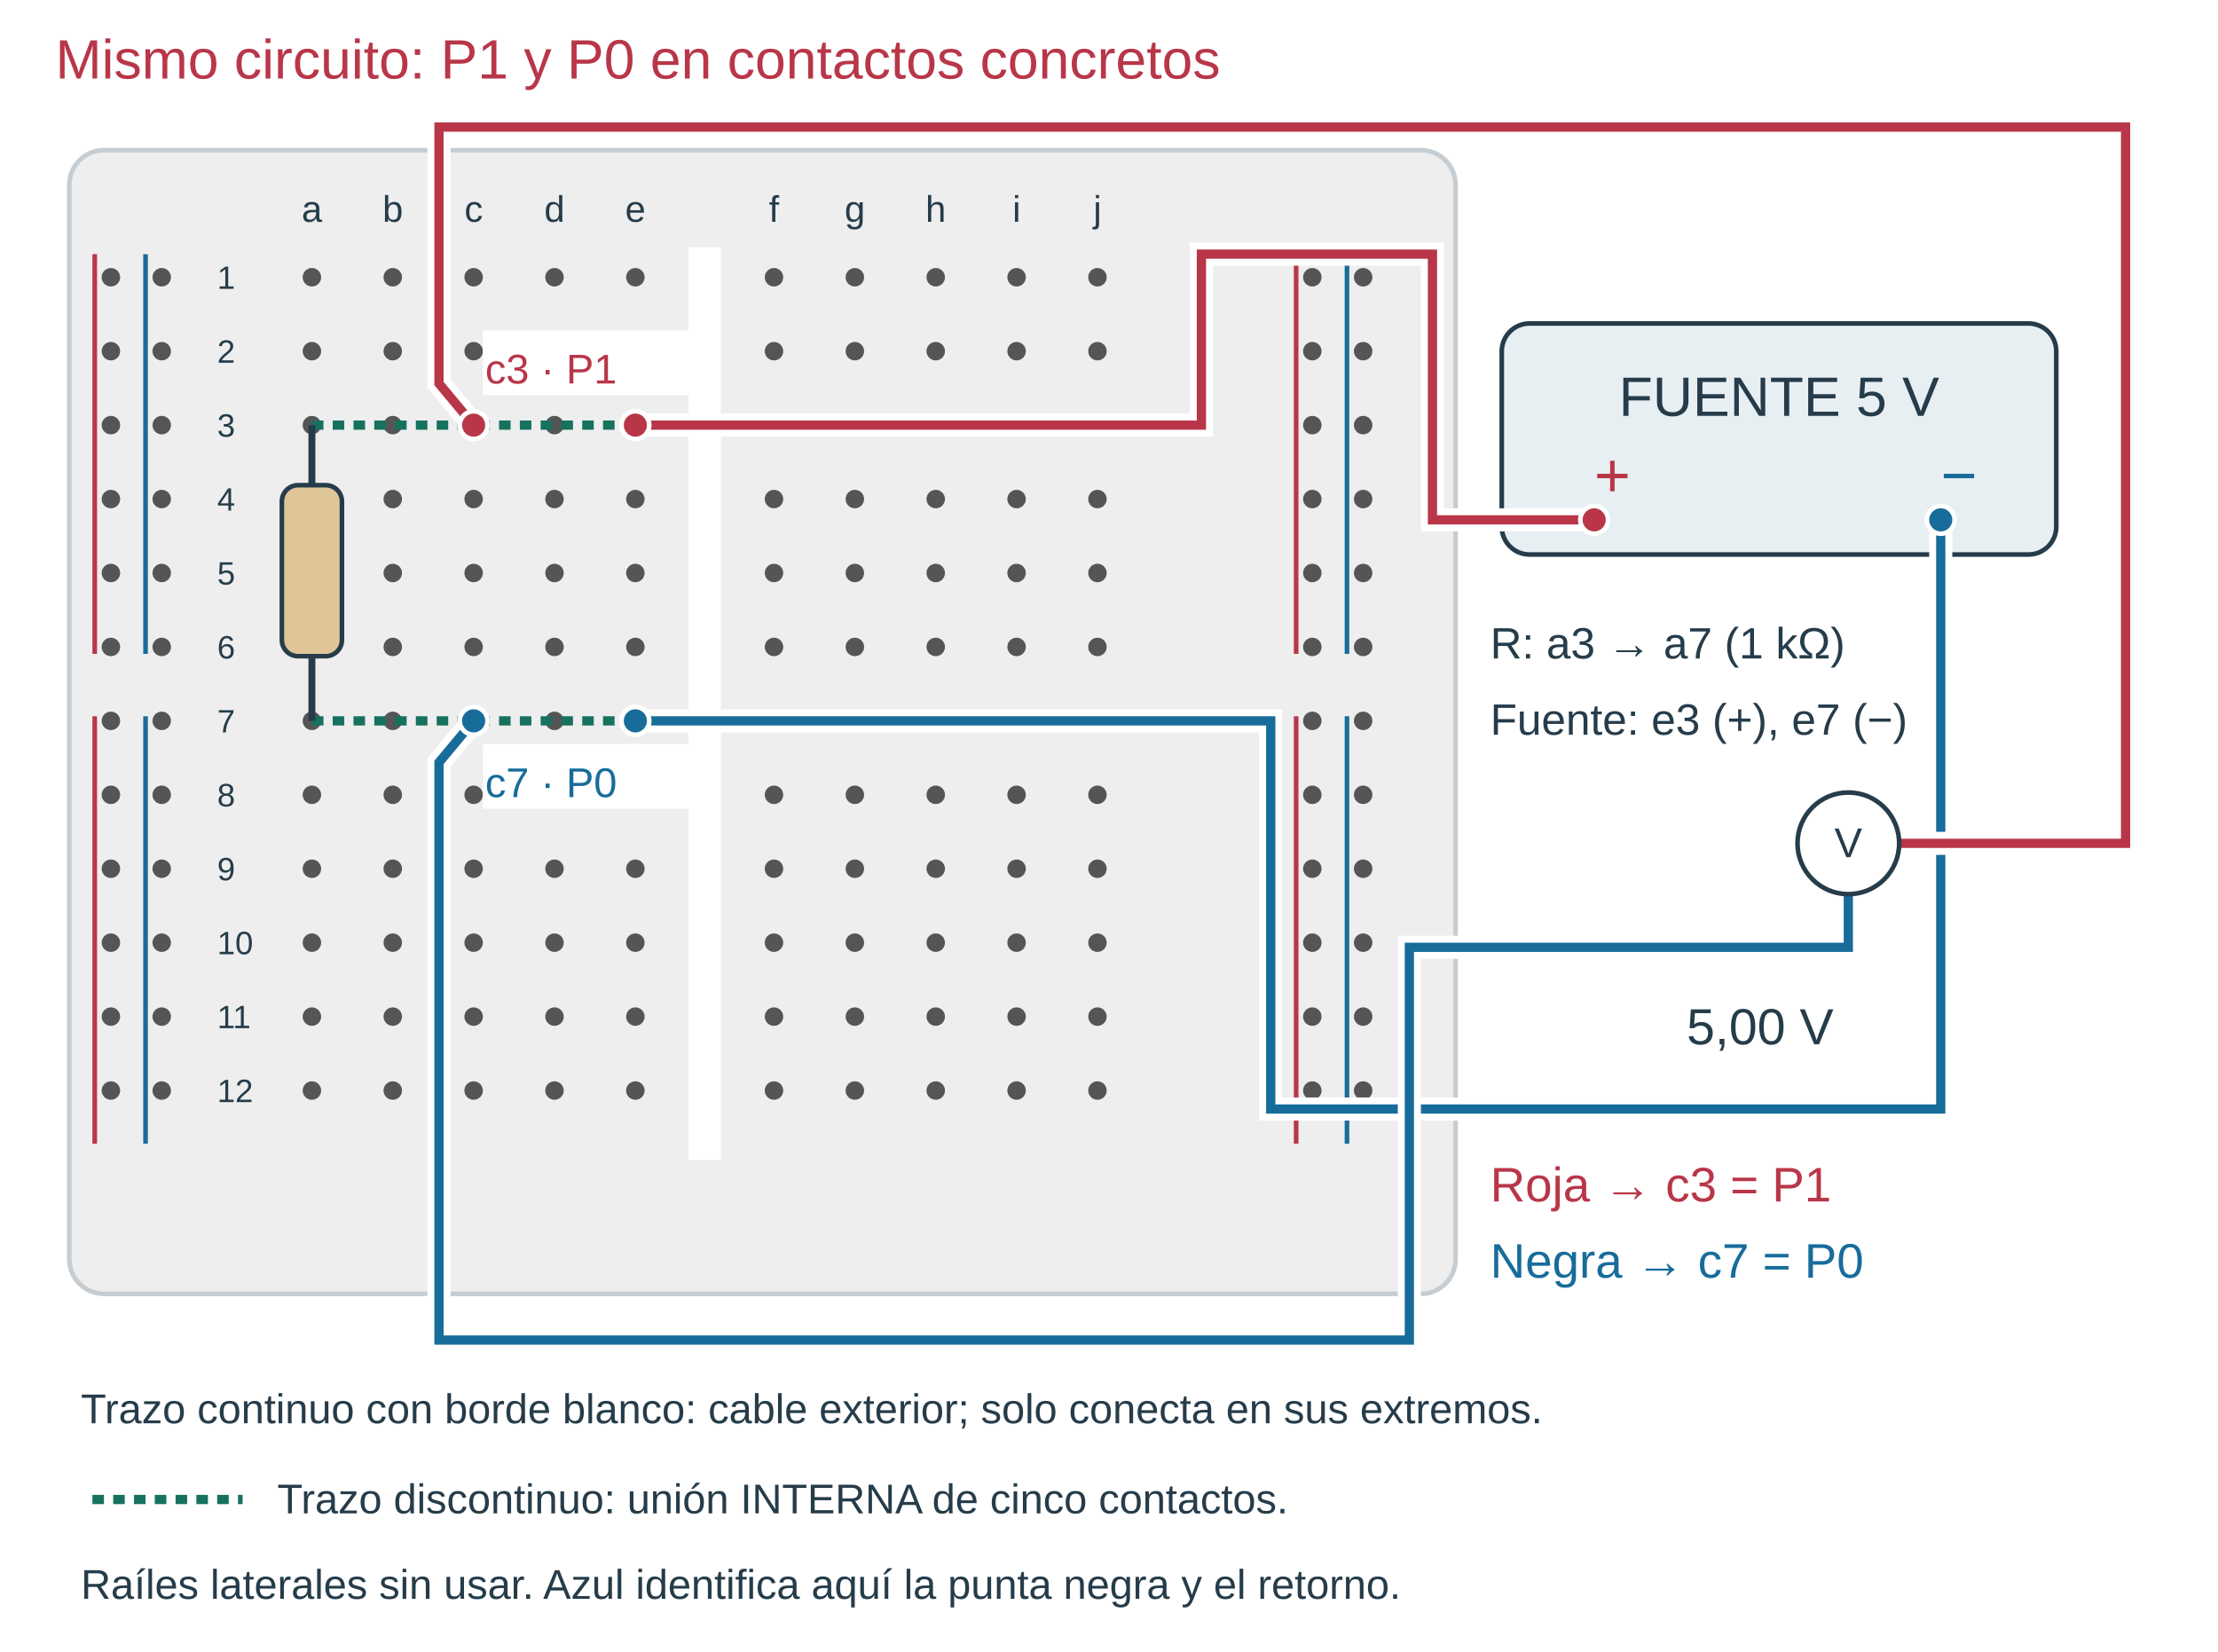
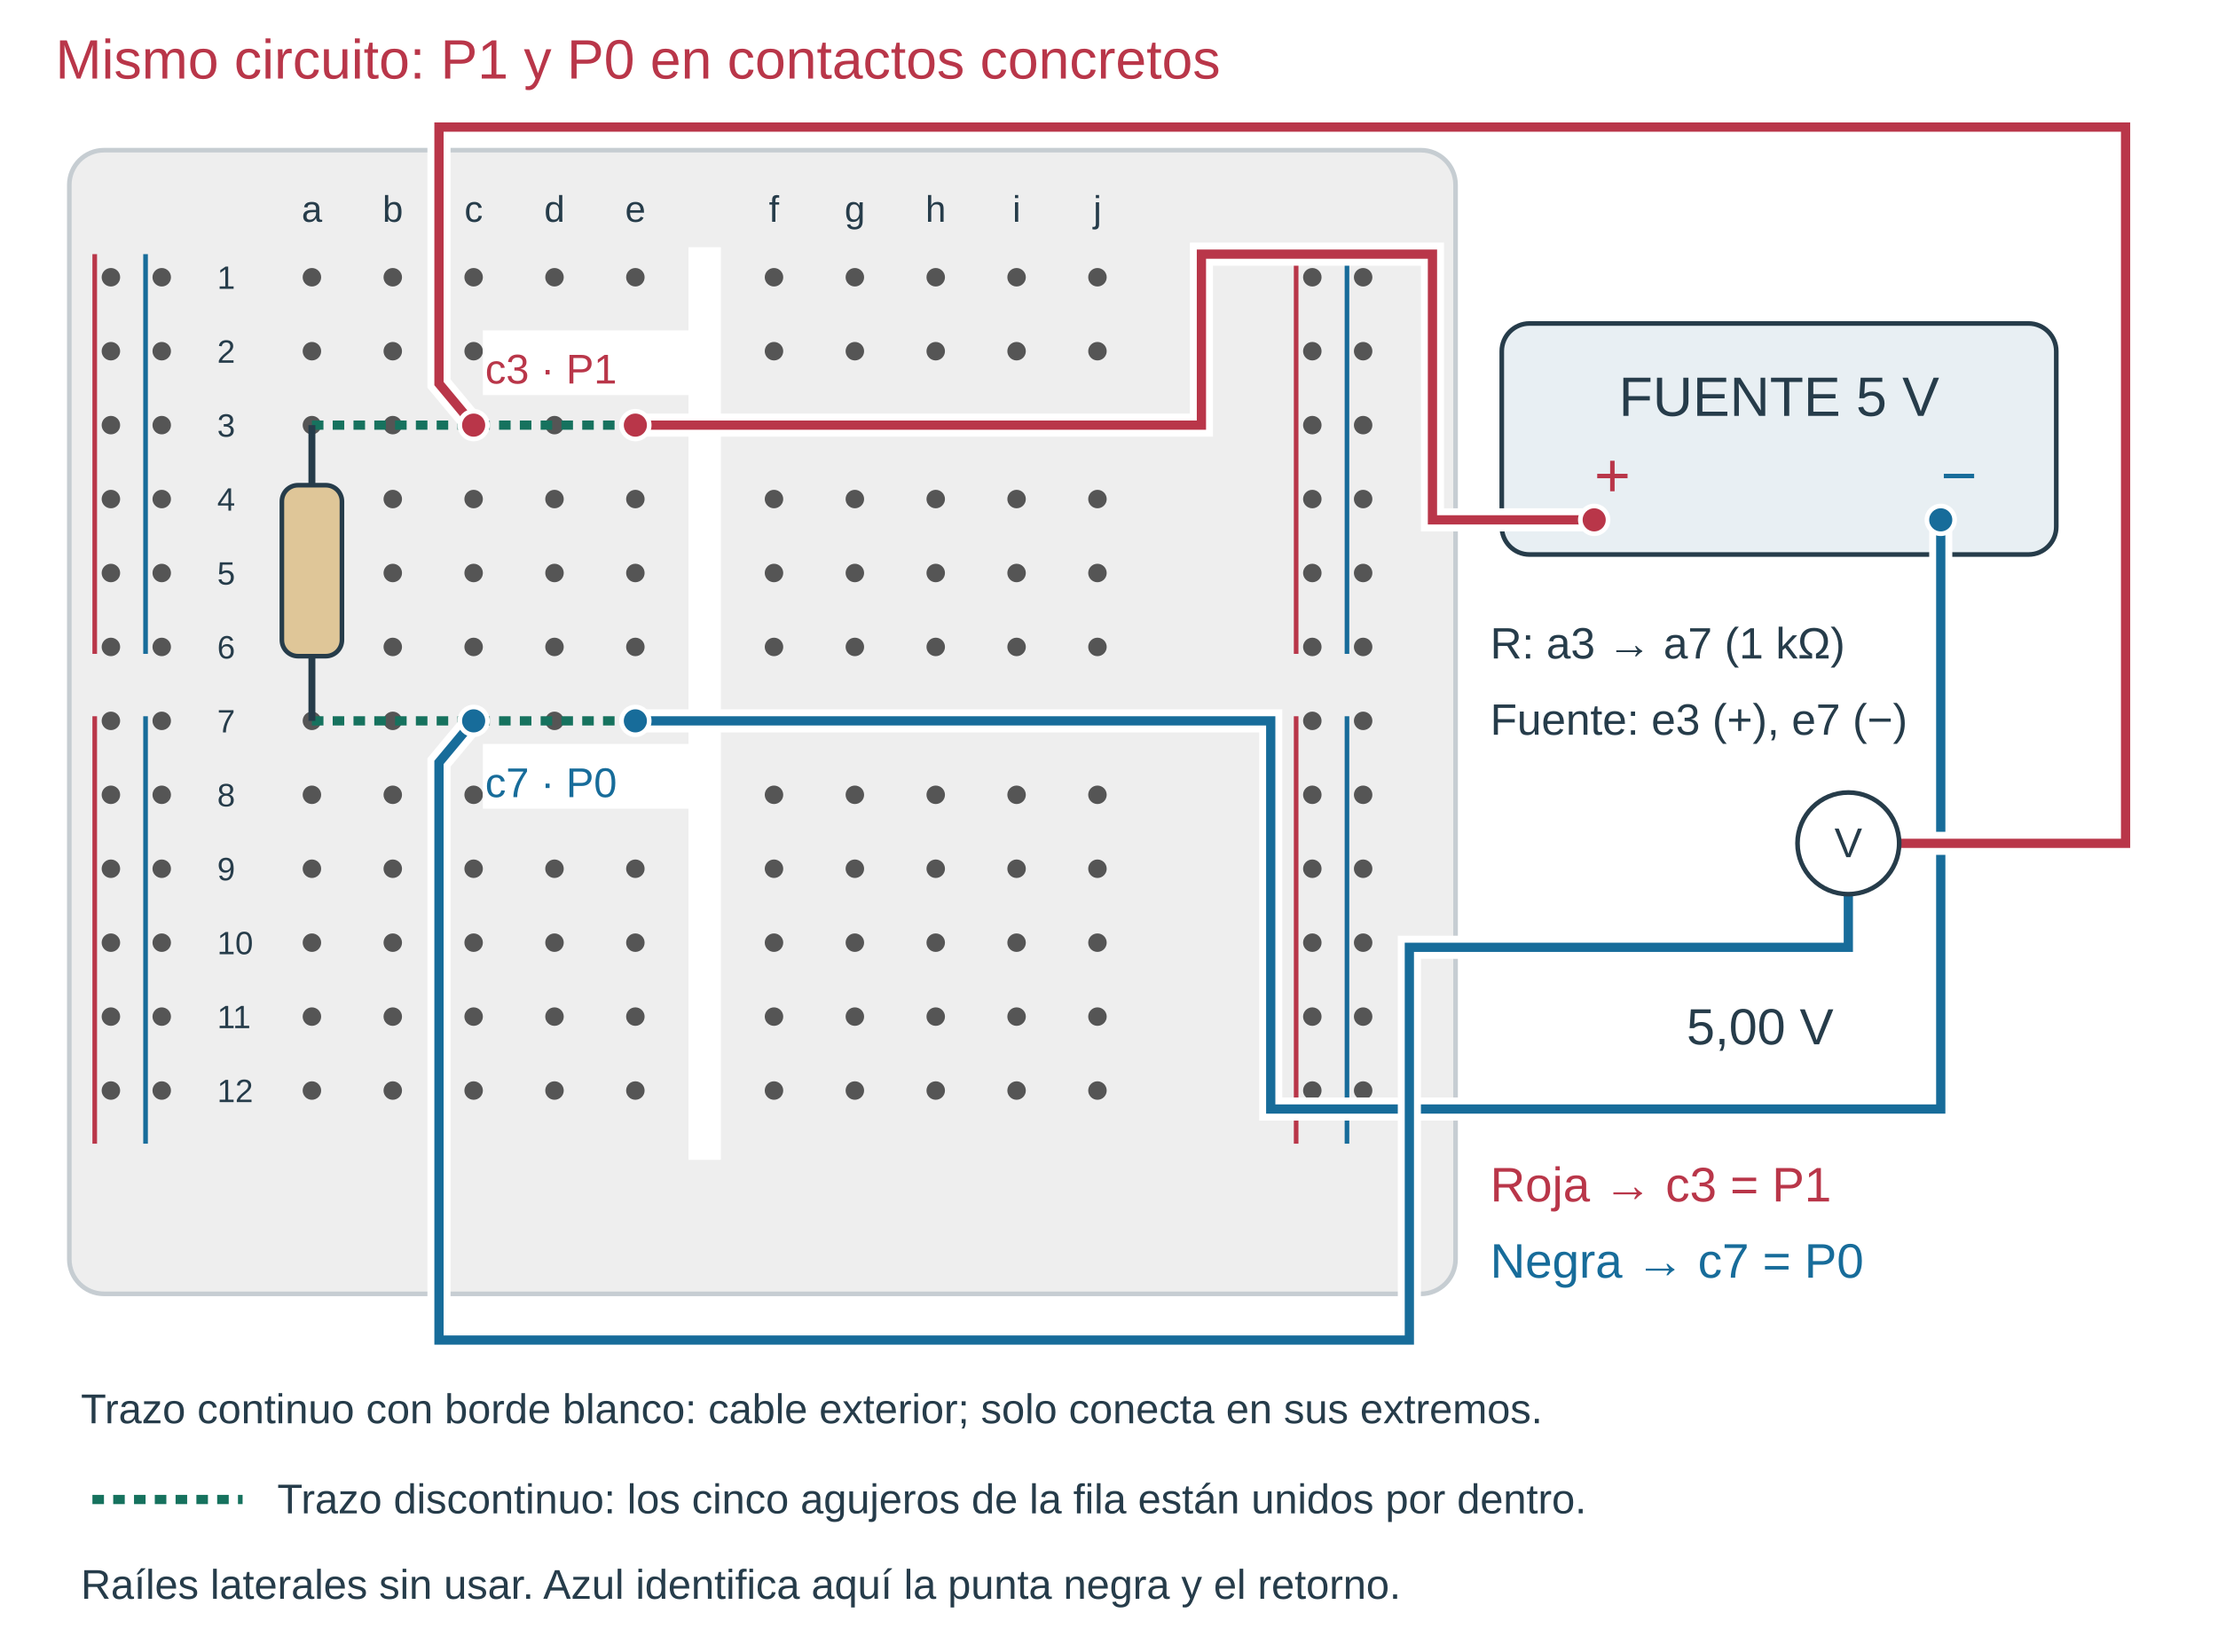
<svg xmlns="http://www.w3.org/2000/svg" viewBox="0 0 960 715" role="img" aria-labelledby="title">
  <rect width="960" height="715" fill="white" />
  <g font-family="Arial, sans-serif">
    <text x="24" y="34" font-size="24" fill="#b93649" text-anchor="start">Mismo circuito: P1 y P0 en contactos concretos</text>
    <rect x="30" y="65" width="600" height="495" rx="15" fill="#eee" stroke="#c6cdd2" stroke-width="2" />
    <text x="135" y="96" font-size="16" fill="#263c4a" text-anchor="middle">a</text>
    <text x="170" y="96" font-size="16" fill="#263c4a" text-anchor="middle">b</text>
    <text x="205" y="96" font-size="16" fill="#263c4a" text-anchor="middle">c</text>
    <text x="240" y="96" font-size="16" fill="#263c4a" text-anchor="middle">d</text>
    <text x="275" y="96" font-size="16" fill="#263c4a" text-anchor="middle">e</text>
    <text x="335" y="96" font-size="16" fill="#263c4a" text-anchor="middle">f</text>
    <text x="370" y="96" font-size="16" fill="#263c4a" text-anchor="middle">g</text>
    <text x="405" y="96" font-size="16" fill="#263c4a" text-anchor="middle">h</text>
    <text x="440" y="96" font-size="16" fill="#263c4a" text-anchor="middle">i</text>
    <text x="475" y="96" font-size="16" fill="#263c4a" text-anchor="middle">j</text>
    <text x="94" y="125" font-size="14" fill="#263c4a" text-anchor="start">1</text>
    <circle cx="135" cy="120" r="3" fill="#555" stroke="#555" stroke-width="2" />
    <circle cx="170" cy="120" r="3" fill="#555" stroke="#555" stroke-width="2" />
    <circle cx="205" cy="120" r="3" fill="#555" stroke="#555" stroke-width="2" />
    <circle cx="240" cy="120" r="3" fill="#555" stroke="#555" stroke-width="2" />
    <circle cx="275" cy="120" r="3" fill="#555" stroke="#555" stroke-width="2" />
    <circle cx="335" cy="120" r="3" fill="#555" stroke="#555" stroke-width="2" />
    <circle cx="370" cy="120" r="3" fill="#555" stroke="#555" stroke-width="2" />
    <circle cx="405" cy="120" r="3" fill="#555" stroke="#555" stroke-width="2" />
    <circle cx="440" cy="120" r="3" fill="#555" stroke="#555" stroke-width="2" />
    <circle cx="475" cy="120" r="3" fill="#555" stroke="#555" stroke-width="2" />
    <text x="94" y="157" font-size="14" fill="#263c4a" text-anchor="start">2</text>
    <circle cx="135" cy="152" r="3" fill="#555" stroke="#555" stroke-width="2" />
    <circle cx="170" cy="152" r="3" fill="#555" stroke="#555" stroke-width="2" />
    <circle cx="205" cy="152" r="3" fill="#555" stroke="#555" stroke-width="2" />
    <circle cx="240" cy="152" r="3" fill="#555" stroke="#555" stroke-width="2" />
    <circle cx="275" cy="152" r="3" fill="#555" stroke="#555" stroke-width="2" />
    <circle cx="335" cy="152" r="3" fill="#555" stroke="#555" stroke-width="2" />
    <circle cx="370" cy="152" r="3" fill="#555" stroke="#555" stroke-width="2" />
    <circle cx="405" cy="152" r="3" fill="#555" stroke="#555" stroke-width="2" />
    <circle cx="440" cy="152" r="3" fill="#555" stroke="#555" stroke-width="2" />
    <circle cx="475" cy="152" r="3" fill="#555" stroke="#555" stroke-width="2" />
    <text x="94" y="189" font-size="14" fill="#263c4a" text-anchor="start">3</text>
    <circle cx="135" cy="184" r="3" fill="#555" stroke="#555" stroke-width="2" />
    <circle cx="170" cy="184" r="3" fill="#555" stroke="#555" stroke-width="2" />
    <circle cx="205" cy="184" r="3" fill="#555" stroke="#555" stroke-width="2" />
    <circle cx="240" cy="184" r="3" fill="#555" stroke="#555" stroke-width="2" />
    <circle cx="275" cy="184" r="3" fill="#555" stroke="#555" stroke-width="2" />
    <circle cx="335" cy="184" r="3" fill="#555" stroke="#555" stroke-width="2" />
    <circle cx="370" cy="184" r="3" fill="#555" stroke="#555" stroke-width="2" />
    <circle cx="405" cy="184" r="3" fill="#555" stroke="#555" stroke-width="2" />
    <circle cx="440" cy="184" r="3" fill="#555" stroke="#555" stroke-width="2" />
    <circle cx="475" cy="184" r="3" fill="#555" stroke="#555" stroke-width="2" />
    <path d="M135,184 L275,184" stroke="#16725e" stroke-width="4" fill="none" stroke-dasharray="5 4" />
    <path d="M335,184 L475,184" stroke="#176c9a" stroke-width="4" fill="none" stroke-dasharray="" />
    <text x="94" y="221" font-size="14" fill="#263c4a" text-anchor="start">4</text>
    <circle cx="135" cy="216" r="3" fill="#555" stroke="#555" stroke-width="2" />
    <circle cx="170" cy="216" r="3" fill="#555" stroke="#555" stroke-width="2" />
    <circle cx="205" cy="216" r="3" fill="#555" stroke="#555" stroke-width="2" />
    <circle cx="240" cy="216" r="3" fill="#555" stroke="#555" stroke-width="2" />
    <circle cx="275" cy="216" r="3" fill="#555" stroke="#555" stroke-width="2" />
    <circle cx="335" cy="216" r="3" fill="#555" stroke="#555" stroke-width="2" />
    <circle cx="370" cy="216" r="3" fill="#555" stroke="#555" stroke-width="2" />
    <circle cx="405" cy="216" r="3" fill="#555" stroke="#555" stroke-width="2" />
    <circle cx="440" cy="216" r="3" fill="#555" stroke="#555" stroke-width="2" />
    <circle cx="475" cy="216" r="3" fill="#555" stroke="#555" stroke-width="2" />
    <text x="94" y="253" font-size="14" fill="#263c4a" text-anchor="start">5</text>
    <circle cx="135" cy="248" r="3" fill="#555" stroke="#555" stroke-width="2" />
    <circle cx="170" cy="248" r="3" fill="#555" stroke="#555" stroke-width="2" />
    <circle cx="205" cy="248" r="3" fill="#555" stroke="#555" stroke-width="2" />
    <circle cx="240" cy="248" r="3" fill="#555" stroke="#555" stroke-width="2" />
    <circle cx="275" cy="248" r="3" fill="#555" stroke="#555" stroke-width="2" />
    <circle cx="335" cy="248" r="3" fill="#555" stroke="#555" stroke-width="2" />
    <circle cx="370" cy="248" r="3" fill="#555" stroke="#555" stroke-width="2" />
    <circle cx="405" cy="248" r="3" fill="#555" stroke="#555" stroke-width="2" />
    <circle cx="440" cy="248" r="3" fill="#555" stroke="#555" stroke-width="2" />
    <circle cx="475" cy="248" r="3" fill="#555" stroke="#555" stroke-width="2" />
    <text x="94" y="285" font-size="14" fill="#263c4a" text-anchor="start">6</text>
    <circle cx="135" cy="280" r="3" fill="#555" stroke="#555" stroke-width="2" />
    <circle cx="170" cy="280" r="3" fill="#555" stroke="#555" stroke-width="2" />
    <circle cx="205" cy="280" r="3" fill="#555" stroke="#555" stroke-width="2" />
    <circle cx="240" cy="280" r="3" fill="#555" stroke="#555" stroke-width="2" />
    <circle cx="275" cy="280" r="3" fill="#555" stroke="#555" stroke-width="2" />
    <circle cx="335" cy="280" r="3" fill="#555" stroke="#555" stroke-width="2" />
    <circle cx="370" cy="280" r="3" fill="#555" stroke="#555" stroke-width="2" />
    <circle cx="405" cy="280" r="3" fill="#555" stroke="#555" stroke-width="2" />
    <circle cx="440" cy="280" r="3" fill="#555" stroke="#555" stroke-width="2" />
    <circle cx="475" cy="280" r="3" fill="#555" stroke="#555" stroke-width="2" />
    <text x="94" y="317" font-size="14" fill="#263c4a" text-anchor="start">7</text>
    <circle cx="135" cy="312" r="3" fill="#555" stroke="#555" stroke-width="2" />
    <circle cx="170" cy="312" r="3" fill="#555" stroke="#555" stroke-width="2" />
    <circle cx="205" cy="312" r="3" fill="#555" stroke="#555" stroke-width="2" />
    <circle cx="240" cy="312" r="3" fill="#555" stroke="#555" stroke-width="2" />
    <circle cx="275" cy="312" r="3" fill="#555" stroke="#555" stroke-width="2" />
    <circle cx="335" cy="312" r="3" fill="#555" stroke="#555" stroke-width="2" />
    <circle cx="370" cy="312" r="3" fill="#555" stroke="#555" stroke-width="2" />
    <circle cx="405" cy="312" r="3" fill="#555" stroke="#555" stroke-width="2" />
    <circle cx="440" cy="312" r="3" fill="#555" stroke="#555" stroke-width="2" />
    <circle cx="475" cy="312" r="3" fill="#555" stroke="#555" stroke-width="2" />
    <path d="M135,312 L275,312" stroke="#16725e" stroke-width="4" fill="none" stroke-dasharray="5 4" />
    <path d="M335,312 L475,312" stroke="#176c9a" stroke-width="4" fill="none" stroke-dasharray="" />
    <text x="94" y="349" font-size="14" fill="#263c4a" text-anchor="start">8</text>
    <circle cx="135" cy="344" r="3" fill="#555" stroke="#555" stroke-width="2" />
    <circle cx="170" cy="344" r="3" fill="#555" stroke="#555" stroke-width="2" />
    <circle cx="205" cy="344" r="3" fill="#555" stroke="#555" stroke-width="2" />
    <circle cx="240" cy="344" r="3" fill="#555" stroke="#555" stroke-width="2" />
    <circle cx="275" cy="344" r="3" fill="#555" stroke="#555" stroke-width="2" />
    <circle cx="335" cy="344" r="3" fill="#555" stroke="#555" stroke-width="2" />
    <circle cx="370" cy="344" r="3" fill="#555" stroke="#555" stroke-width="2" />
    <circle cx="405" cy="344" r="3" fill="#555" stroke="#555" stroke-width="2" />
    <circle cx="440" cy="344" r="3" fill="#555" stroke="#555" stroke-width="2" />
    <circle cx="475" cy="344" r="3" fill="#555" stroke="#555" stroke-width="2" />
    <text x="94" y="381" font-size="14" fill="#263c4a" text-anchor="start">9</text>
    <circle cx="135" cy="376" r="3" fill="#555" stroke="#555" stroke-width="2" />
    <circle cx="170" cy="376" r="3" fill="#555" stroke="#555" stroke-width="2" />
    <circle cx="205" cy="376" r="3" fill="#555" stroke="#555" stroke-width="2" />
    <circle cx="240" cy="376" r="3" fill="#555" stroke="#555" stroke-width="2" />
    <circle cx="275" cy="376" r="3" fill="#555" stroke="#555" stroke-width="2" />
    <circle cx="335" cy="376" r="3" fill="#555" stroke="#555" stroke-width="2" />
    <circle cx="370" cy="376" r="3" fill="#555" stroke="#555" stroke-width="2" />
    <circle cx="405" cy="376" r="3" fill="#555" stroke="#555" stroke-width="2" />
    <circle cx="440" cy="376" r="3" fill="#555" stroke="#555" stroke-width="2" />
    <circle cx="475" cy="376" r="3" fill="#555" stroke="#555" stroke-width="2" />
    <text x="94" y="413" font-size="14" fill="#263c4a" text-anchor="start">10</text>
    <circle cx="135" cy="408" r="3" fill="#555" stroke="#555" stroke-width="2" />
    <circle cx="170" cy="408" r="3" fill="#555" stroke="#555" stroke-width="2" />
    <circle cx="205" cy="408" r="3" fill="#555" stroke="#555" stroke-width="2" />
    <circle cx="240" cy="408" r="3" fill="#555" stroke="#555" stroke-width="2" />
    <circle cx="275" cy="408" r="3" fill="#555" stroke="#555" stroke-width="2" />
    <circle cx="335" cy="408" r="3" fill="#555" stroke="#555" stroke-width="2" />
    <circle cx="370" cy="408" r="3" fill="#555" stroke="#555" stroke-width="2" />
    <circle cx="405" cy="408" r="3" fill="#555" stroke="#555" stroke-width="2" />
    <circle cx="440" cy="408" r="3" fill="#555" stroke="#555" stroke-width="2" />
    <circle cx="475" cy="408" r="3" fill="#555" stroke="#555" stroke-width="2" />
    <text x="94" y="445" font-size="14" fill="#263c4a" text-anchor="start">11</text>
    <circle cx="135" cy="440" r="3" fill="#555" stroke="#555" stroke-width="2" />
    <circle cx="170" cy="440" r="3" fill="#555" stroke="#555" stroke-width="2" />
    <circle cx="205" cy="440" r="3" fill="#555" stroke="#555" stroke-width="2" />
    <circle cx="240" cy="440" r="3" fill="#555" stroke="#555" stroke-width="2" />
    <circle cx="275" cy="440" r="3" fill="#555" stroke="#555" stroke-width="2" />
    <circle cx="335" cy="440" r="3" fill="#555" stroke="#555" stroke-width="2" />
    <circle cx="370" cy="440" r="3" fill="#555" stroke="#555" stroke-width="2" />
    <circle cx="405" cy="440" r="3" fill="#555" stroke="#555" stroke-width="2" />
    <circle cx="440" cy="440" r="3" fill="#555" stroke="#555" stroke-width="2" />
    <circle cx="475" cy="440" r="3" fill="#555" stroke="#555" stroke-width="2" />
    <text x="94" y="477" font-size="14" fill="#263c4a" text-anchor="start">12</text>
    <circle cx="135" cy="472" r="3" fill="#555" stroke="#555" stroke-width="2" />
    <circle cx="170" cy="472" r="3" fill="#555" stroke="#555" stroke-width="2" />
    <circle cx="205" cy="472" r="3" fill="#555" stroke="#555" stroke-width="2" />
    <circle cx="240" cy="472" r="3" fill="#555" stroke="#555" stroke-width="2" />
    <circle cx="275" cy="472" r="3" fill="#555" stroke="#555" stroke-width="2" />
    <circle cx="335" cy="472" r="3" fill="#555" stroke="#555" stroke-width="2" />
    <circle cx="370" cy="472" r="3" fill="#555" stroke="#555" stroke-width="2" />
    <circle cx="405" cy="472" r="3" fill="#555" stroke="#555" stroke-width="2" />
    <circle cx="440" cy="472" r="3" fill="#555" stroke="#555" stroke-width="2" />
    <circle cx="475" cy="472" r="3" fill="#555" stroke="#555" stroke-width="2" />
    <rect x="299" y="108" width="12" height="393" rx="0" fill="white" stroke="white" stroke-width="2" />
    <circle cx="48" cy="120" r="3" fill="#555" stroke="#555" stroke-width="2" />
    <circle cx="48" cy="152" r="3" fill="#555" stroke="#555" stroke-width="2" />
    <circle cx="48" cy="184" r="3" fill="#555" stroke="#555" stroke-width="2" />
    <circle cx="48" cy="216" r="3" fill="#555" stroke="#555" stroke-width="2" />
    <circle cx="48" cy="248" r="3" fill="#555" stroke="#555" stroke-width="2" />
    <circle cx="48" cy="280" r="3" fill="#555" stroke="#555" stroke-width="2" />
    <circle cx="48" cy="312" r="3" fill="#555" stroke="#555" stroke-width="2" />
    <circle cx="48" cy="344" r="3" fill="#555" stroke="#555" stroke-width="2" />
    <circle cx="48" cy="376" r="3" fill="#555" stroke="#555" stroke-width="2" />
    <circle cx="48" cy="408" r="3" fill="#555" stroke="#555" stroke-width="2" />
    <circle cx="48" cy="440" r="3" fill="#555" stroke="#555" stroke-width="2" />
    <circle cx="48" cy="472" r="3" fill="#555" stroke="#555" stroke-width="2" />
    <path d="M41,110 L41,283" stroke="#b93649" stroke-width="2" fill="none" stroke-dasharray="" />
    <path d="M41,310 L41,495" stroke="#b93649" stroke-width="2" fill="none" stroke-dasharray="" />
    <circle cx="70" cy="120" r="3" fill="#555" stroke="#555" stroke-width="2" />
    <circle cx="70" cy="152" r="3" fill="#555" stroke="#555" stroke-width="2" />
    <circle cx="70" cy="184" r="3" fill="#555" stroke="#555" stroke-width="2" />
    <circle cx="70" cy="216" r="3" fill="#555" stroke="#555" stroke-width="2" />
    <circle cx="70" cy="248" r="3" fill="#555" stroke="#555" stroke-width="2" />
    <circle cx="70" cy="280" r="3" fill="#555" stroke="#555" stroke-width="2" />
    <circle cx="70" cy="312" r="3" fill="#555" stroke="#555" stroke-width="2" />
    <circle cx="70" cy="344" r="3" fill="#555" stroke="#555" stroke-width="2" />
    <circle cx="70" cy="376" r="3" fill="#555" stroke="#555" stroke-width="2" />
    <circle cx="70" cy="408" r="3" fill="#555" stroke="#555" stroke-width="2" />
    <circle cx="70" cy="440" r="3" fill="#555" stroke="#555" stroke-width="2" />
    <circle cx="70" cy="472" r="3" fill="#555" stroke="#555" stroke-width="2" />
    <path d="M63,110 L63,283" stroke="#176c9a" stroke-width="2" fill="none" stroke-dasharray="" />
    <path d="M63,310 L63,495" stroke="#176c9a" stroke-width="2" fill="none" stroke-dasharray="" />
    <circle cx="568" cy="120" r="3" fill="#555" stroke="#555" stroke-width="2" />
    <circle cx="568" cy="152" r="3" fill="#555" stroke="#555" stroke-width="2" />
    <circle cx="568" cy="184" r="3" fill="#555" stroke="#555" stroke-width="2" />
    <circle cx="568" cy="216" r="3" fill="#555" stroke="#555" stroke-width="2" />
    <circle cx="568" cy="248" r="3" fill="#555" stroke="#555" stroke-width="2" />
    <circle cx="568" cy="280" r="3" fill="#555" stroke="#555" stroke-width="2" />
    <circle cx="568" cy="312" r="3" fill="#555" stroke="#555" stroke-width="2" />
    <circle cx="568" cy="344" r="3" fill="#555" stroke="#555" stroke-width="2" />
    <circle cx="568" cy="376" r="3" fill="#555" stroke="#555" stroke-width="2" />
    <circle cx="568" cy="408" r="3" fill="#555" stroke="#555" stroke-width="2" />
    <circle cx="568" cy="440" r="3" fill="#555" stroke="#555" stroke-width="2" />
    <circle cx="568" cy="472" r="3" fill="#555" stroke="#555" stroke-width="2" />
    <path d="M561,110 L561,283" stroke="#b93649" stroke-width="2" fill="none" stroke-dasharray="" />
    <path d="M561,310 L561,495" stroke="#b93649" stroke-width="2" fill="none" stroke-dasharray="" />
    <circle cx="590" cy="120" r="3" fill="#555" stroke="#555" stroke-width="2" />
    <circle cx="590" cy="152" r="3" fill="#555" stroke="#555" stroke-width="2" />
    <circle cx="590" cy="184" r="3" fill="#555" stroke="#555" stroke-width="2" />
    <circle cx="590" cy="216" r="3" fill="#555" stroke="#555" stroke-width="2" />
    <circle cx="590" cy="248" r="3" fill="#555" stroke="#555" stroke-width="2" />
    <circle cx="590" cy="280" r="3" fill="#555" stroke="#555" stroke-width="2" />
    <circle cx="590" cy="312" r="3" fill="#555" stroke="#555" stroke-width="2" />
    <circle cx="590" cy="344" r="3" fill="#555" stroke="#555" stroke-width="2" />
    <circle cx="590" cy="376" r="3" fill="#555" stroke="#555" stroke-width="2" />
    <circle cx="590" cy="408" r="3" fill="#555" stroke="#555" stroke-width="2" />
    <circle cx="590" cy="440" r="3" fill="#555" stroke="#555" stroke-width="2" />
    <circle cx="590" cy="472" r="3" fill="#555" stroke="#555" stroke-width="2" />
    <path d="M583,110 L583,283" stroke="#176c9a" stroke-width="2" fill="none" stroke-dasharray="" />
    <path d="M583,310 L583,495" stroke="#176c9a" stroke-width="2" fill="none" stroke-dasharray="" />
    <rect x="122" y="210" width="26" height="74" rx="7" fill="#dfc698" stroke="#263c4a" stroke-width="2" />
    <path d="M135,184 L135,210" stroke="#263c4a" stroke-width="3" fill="none" stroke-dasharray="" />
    <path d="M135,284 L135,312" stroke="#263c4a" stroke-width="3" fill="none" stroke-dasharray="" />
    <rect x="650" y="140" width="240" height="100" rx="12" fill="#e8eff3" stroke="#263c4a" stroke-width="2" />
    <text x="770" y="180" font-size="24" fill="#263c4a" text-anchor="middle">FUENTE 5 V</text>
    <text x="690" y="215" font-size="27" fill="#b93649" text-anchor="start">+</text>
    <text x="840" y="215" font-size="27" fill="#176c9a" text-anchor="start">−</text>
    <path d="M275,184 H520 V110 H620 V225 H690" stroke="white" stroke-width="10" fill="none" />
    <path d="M275,184 H520 V110 H620 V225 H690" stroke="#b93649" stroke-width="4" fill="none" />
    <path d="M275,312 H550 V480 H840 V225" stroke="white" stroke-width="10" fill="none" />
    <path d="M275,312 H550 V480 H840 V225" stroke="#176c9a" stroke-width="4" fill="none" />
    <path d="M205,184 L190,166 V55 H920 V365 H822" stroke="white" stroke-width="10" fill="none" />
    <path d="M205,184 L190,166 V55 H920 V365 H822" stroke="#b93649" stroke-width="4" fill="none" />
    <path d="M205,312 L190,330 V580 H610 V410 H800 V387" stroke="white" stroke-width="10" fill="none" />
    <path d="M205,312 L190,330 V580 H610 V410 H800 V387" stroke="#176c9a" stroke-width="4" fill="none" />
    <circle cx="800" cy="365" r="22" fill="white" stroke="#263c4a" stroke-width="2" />
    <text x="800" y="371" font-size="18" fill="#263c4a" text-anchor="middle">V</text>
    <text x="730" y="452" font-size="22" fill="#263c4a" text-anchor="start">5,00 V</text>
    <text x="645" y="285" font-size="19" fill="#263c4a" text-anchor="start">R: a3 → a7 (1 kΩ)</text>
    <text x="645" y="318" font-size="19" fill="#263c4a" text-anchor="start">Fuente: e3 (+), e7 (−)</text>
    <circle cx="205" cy="184" r="6" fill="#b93649" stroke="white" stroke-width="2" />
    <circle cx="205" cy="312" r="6" fill="#176c9a" stroke="white" stroke-width="2" />
    <circle cx="275" cy="184" r="6" fill="#b93649" stroke="white" stroke-width="2" />
    <circle cx="275" cy="312" r="6" fill="#176c9a" stroke="white" stroke-width="2" />
    <circle cx="690" cy="225" r="6" fill="#b93649" stroke="white" stroke-width="2" />
    <circle cx="840" cy="225" r="6" fill="#176c9a" stroke="white" stroke-width="2" />
    <rect x="210" y="144" width="90" height="26" rx="0" fill="white" stroke="white" stroke-width="2" />
    <rect x="210" y="323" width="90" height="26" rx="0" fill="white" stroke="white" stroke-width="2" />
    <text x="210" y="166" font-size="18" fill="#b93649" text-anchor="start">c3 · P1</text>
    <text x="210" y="345" font-size="18" fill="#176c9a" text-anchor="start">c7 · P0</text>
    <text x="645" y="520" font-size="21" fill="#b93649" text-anchor="start">Roja → c3 = P1</text>
    <text x="645" y="553" font-size="21" fill="#176c9a" text-anchor="start">Negra → c7 = P0</text>
    <text x="35" y="616" font-size="18" fill="#263c4a" text-anchor="start">Trazo continuo con borde blanco: cable exterior; solo conecta en sus extremos.</text>
    <path d="M40,649 L105,649" stroke="#16725e" stroke-width="4" fill="none" stroke-dasharray="5 4" />
-     <text x="120" y="655" font-size="18" fill="#263c4a" text-anchor="start">Trazo discontinuo: unión INTERNA de cinco contactos.</text>
+     <text x="120" y="655" font-size="18" fill="#263c4a" text-anchor="start">Trazo discontinuo: los cinco agujeros de la fila están unidos por dentro.</text>
    <text x="35" y="692" font-size="18" fill="#263c4a" text-anchor="start">Raíles laterales sin usar. Azul identifica aquí la punta negra y el retorno.</text>
  </g>
</svg>
